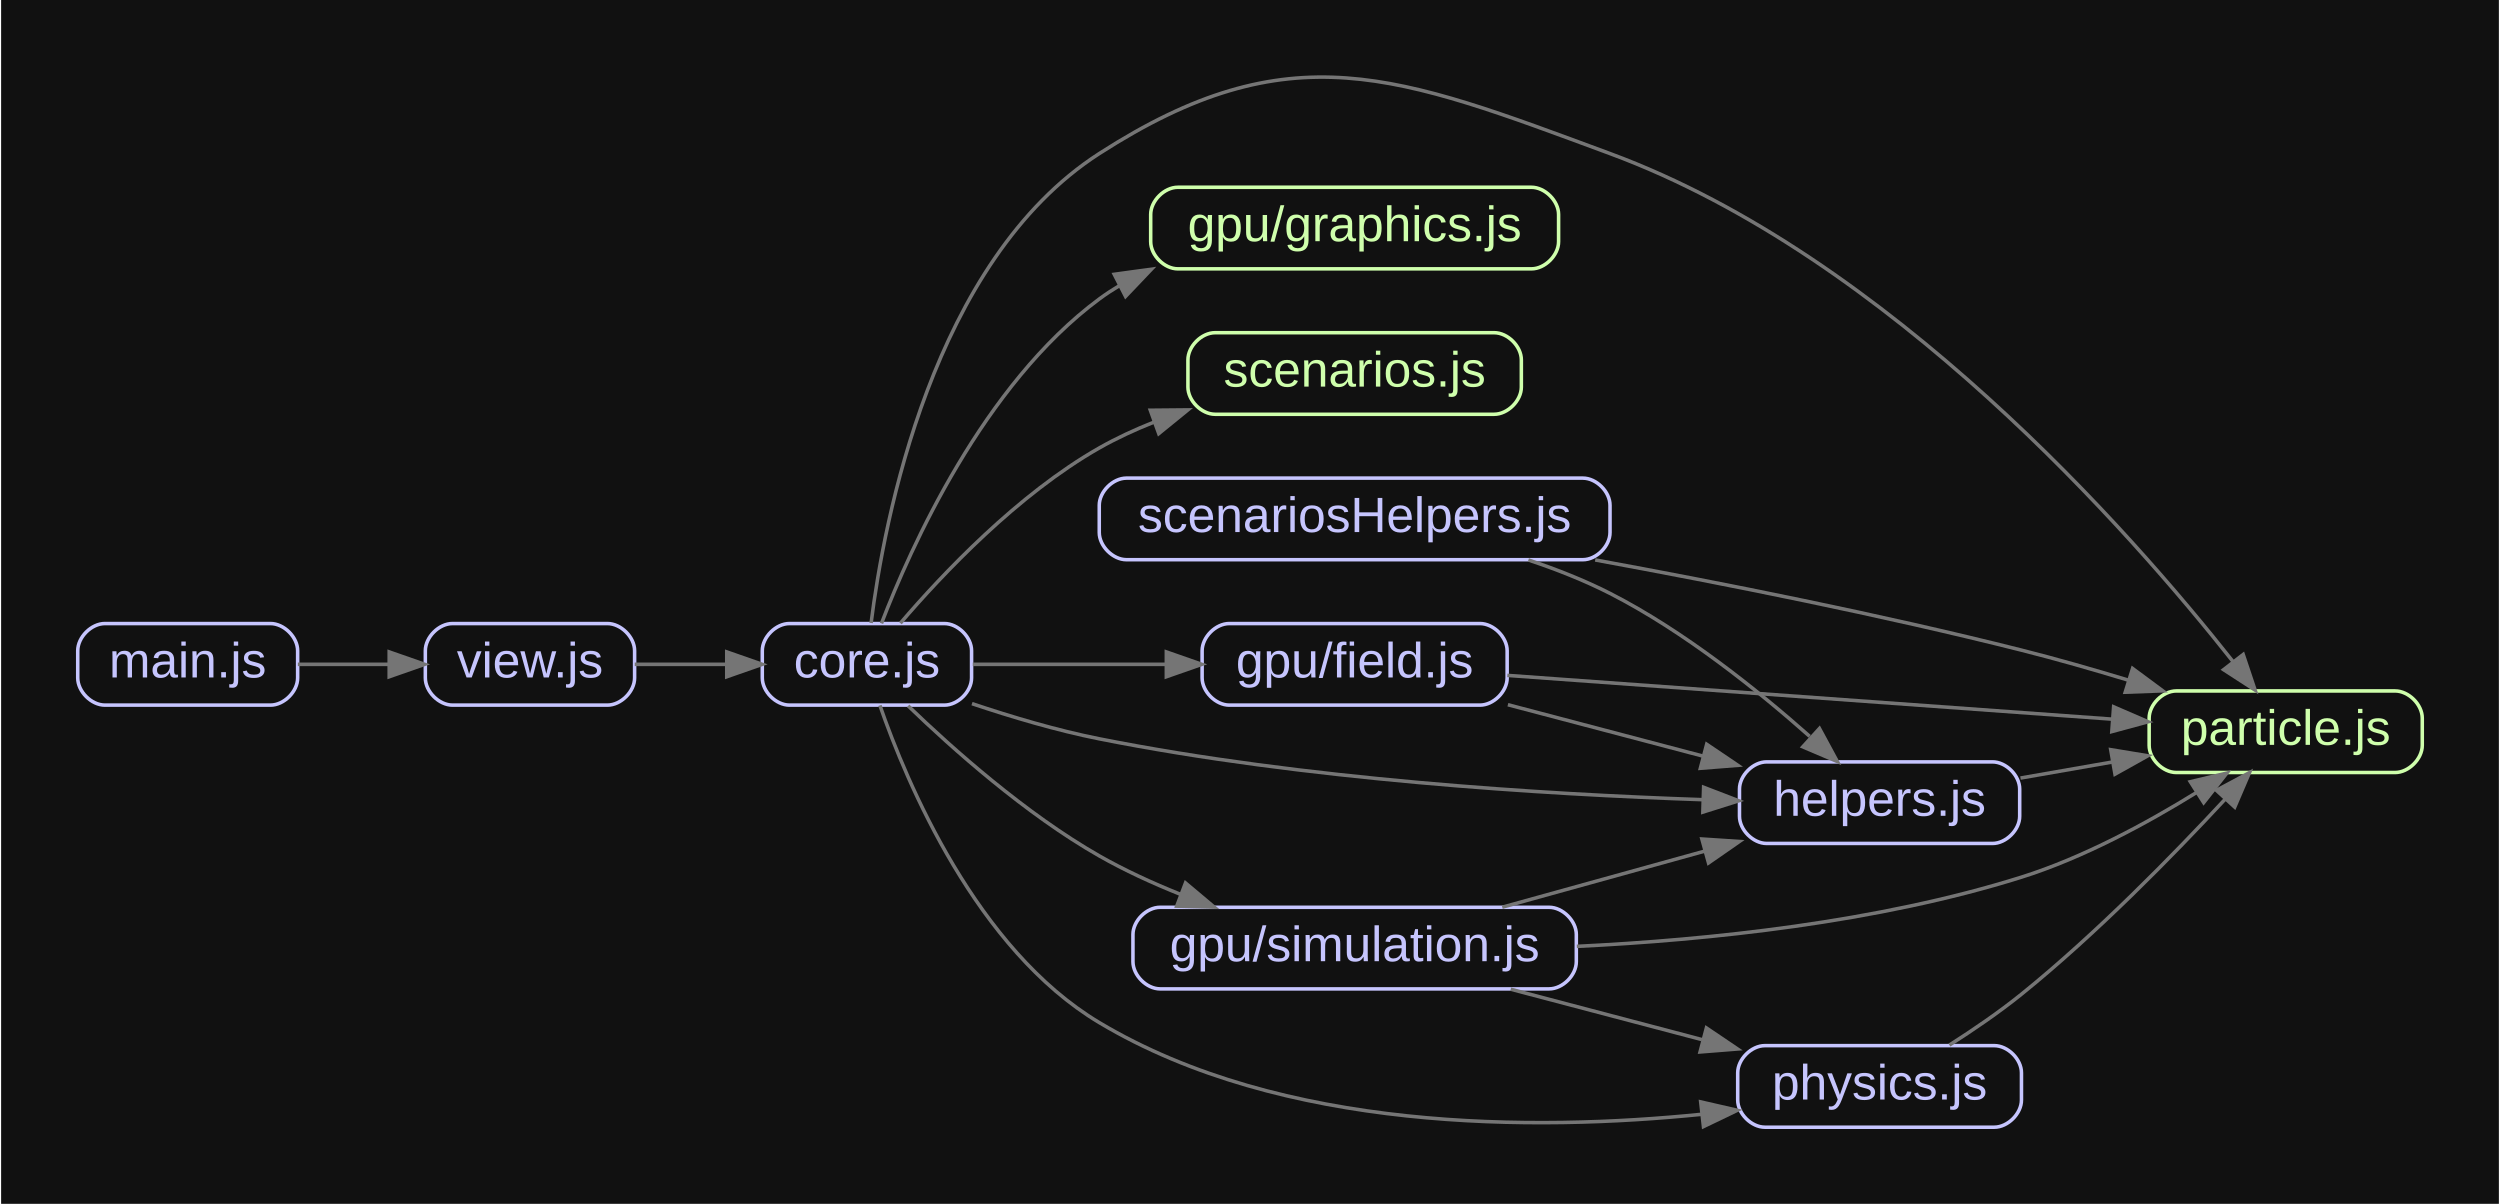
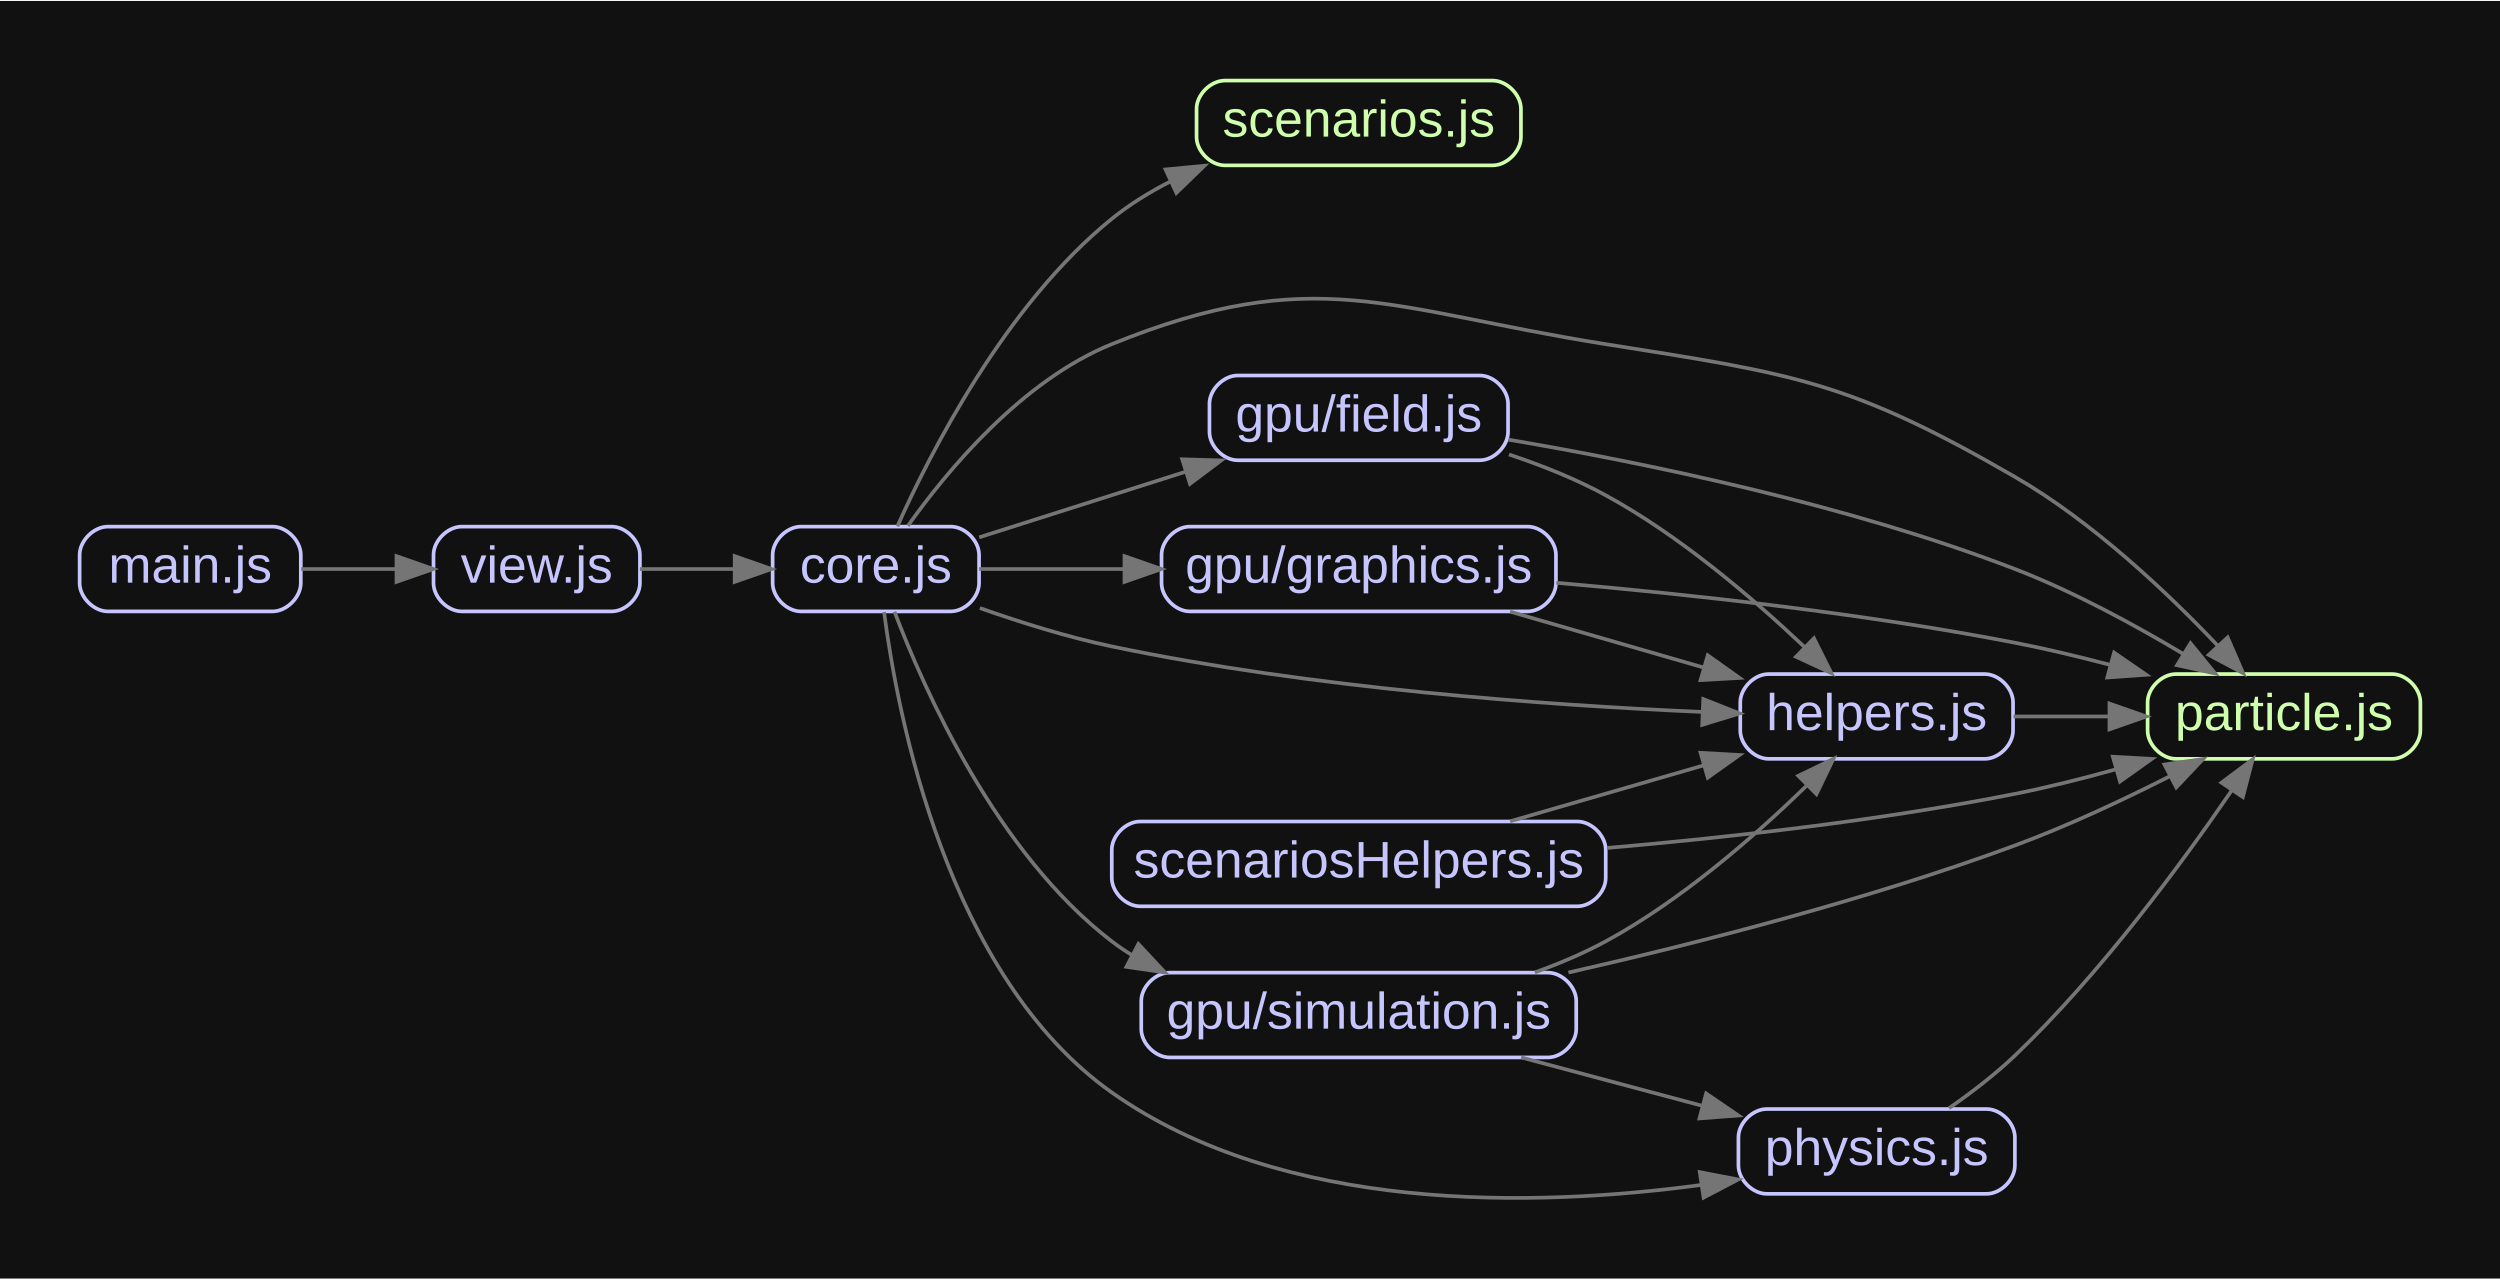
- <svg xmlns="http://www.w3.org/2000/svg" width="704pt" height="339pt" viewBox="0.00 0.00 704.20 339.40">
-   <g id="graph0" class="graph" transform="scale(1 1) rotate(0) translate(21.6 317.7971)">
-     <polygon fill="#111111" stroke="transparent" points="-21.6,21.6 -21.6,-317.797 682.6,-317.797 682.6,21.6 -21.6,21.6" />
+ <svg xmlns="http://www.w3.org/2000/svg" width="678pt" height="347pt" viewBox="0.00 0.00 678.20 346.58">
+   <g id="graph0" class="graph" transform="scale(1 1) rotate(0) translate(21.6 324.98)">
+     <polygon fill="#111111" stroke="transparent" points="-21.6,21.6 -21.6,-324.98 656.6,-324.98 656.6,21.6 -21.6,21.6" />
    <g id="node1" class="node">
-       <path fill="none" stroke="#c6c5fe" d="M244.333,-142C244.333,-142 200.667,-142 200.667,-142 196.833,-142 193,-138.167 193,-134.333 193,-134.333 193,-126.667 193,-126.667 193,-122.833 196.833,-119 200.667,-119 200.667,-119 244.333,-119 244.333,-119 248.167,-119 252,-122.833 252,-126.667 252,-126.667 252,-134.333 252,-134.333 252,-138.167 248.167,-142 244.333,-142" />
-       <text text-anchor="middle" x="222.5" y="-126.8" font-family="Arial" font-size="14.00" fill="#c6c5fe">core.js</text>
+       <path fill="none" stroke="#c6c5fe" d="M236.33,-182.38C236.33,-182.38 195.67,-182.38 195.67,-182.38 191.83,-182.38 188,-178.55 188,-174.72 188,-174.72 188,-167.05 188,-167.05 188,-163.22 191.83,-159.38 195.67,-159.38 195.67,-159.38 236.33,-159.38 236.33,-159.38 240.17,-159.38 244,-163.22 244,-167.05 244,-167.05 244,-174.72 244,-174.72 244,-178.55 240.17,-182.38 236.33,-182.38" />
+       <text text-anchor="middle" x="216" y="-167.18" font-family="Arial" font-size="14.00" fill="#c6c5fe">core.js</text>
    </g>
    <g id="node2" class="node">
-       <path fill="none" stroke="#c6c5fe" d="M395.333,-142C395.333,-142 324.667,-142 324.667,-142 320.833,-142 317,-138.167 317,-134.333 317,-134.333 317,-126.667 317,-126.667 317,-122.833 320.833,-119 324.667,-119 324.667,-119 395.333,-119 395.333,-119 399.167,-119 403,-122.833 403,-126.667 403,-126.667 403,-134.333 403,-134.333 403,-138.167 399.167,-142 395.333,-142" />
-       <text text-anchor="middle" x="360" y="-126.8" font-family="Arial" font-size="14.00" fill="#c6c5fe">gpu/field.js</text>
+       <path fill="none" stroke="#c6c5fe" d="M379.83,-223.38C379.83,-223.38 314.17,-223.38 314.17,-223.38 310.33,-223.38 306.5,-219.55 306.5,-215.72 306.5,-215.72 306.5,-208.05 306.5,-208.05 306.5,-204.22 310.33,-200.38 314.17,-200.38 314.17,-200.38 379.83,-200.38 379.83,-200.38 383.67,-200.38 387.5,-204.22 387.5,-208.05 387.5,-208.05 387.5,-215.72 387.5,-215.72 387.5,-219.55 383.67,-223.38 379.83,-223.38" />
+       <text text-anchor="middle" x="347" y="-208.18" font-family="Arial" font-size="14.00" fill="#c6c5fe">gpu/field.js</text>
    </g>
    <g id="edge1" class="edge">
-       <path fill="none" stroke="#757575" d="M252.335,-130.5C268.263,-130.5 288.346,-130.5 306.84,-130.5" />
-       <polygon fill="#757575" stroke="#757575" points="306.914,-134 316.914,-130.5 306.914,-127 306.914,-134" />
+       <path fill="none" stroke="#757575" d="M244.04,-179.48C260.27,-184.64 281.35,-191.33 300.12,-197.3" />
+       <polygon fill="#757575" stroke="#757575" points="299.1,-200.65 309.69,-200.34 301.22,-193.98 299.1,-200.65" />
    </g>
    <g id="node3" class="node">
-       <path fill="none" stroke="#cfffac" d="M409.833,-265C409.833,-265 310.167,-265 310.167,-265 306.333,-265 302.5,-261.167 302.5,-257.333 302.5,-257.333 302.5,-249.667 302.5,-249.667 302.5,-245.833 306.333,-242 310.167,-242 310.167,-242 409.833,-242 409.833,-242 413.667,-242 417.5,-245.833 417.5,-249.667 417.5,-249.667 417.5,-257.333 417.5,-257.333 417.5,-261.167 413.667,-265 409.833,-265" />
-       <text text-anchor="middle" x="360" y="-249.8" font-family="Arial" font-size="14.00" fill="#cfffac">gpu/graphics.js</text>
+       <path fill="none" stroke="#c6c5fe" d="M392.83,-182.38C392.83,-182.38 301.17,-182.38 301.17,-182.38 297.33,-182.38 293.5,-178.55 293.5,-174.72 293.5,-174.72 293.5,-167.05 293.5,-167.05 293.5,-163.22 297.33,-159.38 301.17,-159.38 301.17,-159.38 392.83,-159.38 392.83,-159.38 396.67,-159.38 400.5,-163.22 400.5,-167.05 400.5,-167.05 400.5,-174.72 400.5,-174.72 400.5,-178.55 396.67,-182.38 392.83,-182.38" />
+       <text text-anchor="middle" x="347" y="-167.18" font-family="Arial" font-size="14.00" fill="#c6c5fe">gpu/graphics.js</text>
    </g>
    <g id="edge2" class="edge">
-       <path fill="none" stroke="#757575" d="M226.605,-142.052C234.81,-163.452 255.308,-209.278 288,-233.5 289.821,-234.849 291.729,-236.107 293.703,-237.281" />
-       <polygon fill="#757575" stroke="#757575" points="292.225,-240.456 302.721,-241.9 295.416,-234.226 292.225,-240.456" />
+       <path fill="none" stroke="#757575" d="M244.04,-170.88C255.58,-170.88 269.55,-170.88 283.42,-170.88" />
+       <polygon fill="#757575" stroke="#757575" points="283.45,-174.38 293.45,-170.88 283.45,-167.38 283.45,-174.38" />
    </g>
    <g id="node4" class="node">
-       <path fill="none" stroke="#c6c5fe" d="M414.833,-62C414.833,-62 305.167,-62 305.167,-62 301.333,-62 297.5,-58.167 297.5,-54.333 297.5,-54.333 297.5,-46.667 297.5,-46.667 297.5,-42.833 301.333,-39 305.167,-39 305.167,-39 414.833,-39 414.833,-39 418.667,-39 422.5,-42.833 422.5,-46.667 422.5,-46.667 422.5,-54.333 422.5,-54.333 422.5,-58.167 418.667,-62 414.833,-62" />
-       <text text-anchor="middle" x="360" y="-46.8" font-family="Arial" font-size="14.00" fill="#c6c5fe">gpu/simulation.js</text>
+       <path fill="none" stroke="#c6c5fe" d="M398.33,-61.38C398.33,-61.38 295.67,-61.38 295.67,-61.38 291.83,-61.38 288,-57.55 288,-53.72 288,-53.72 288,-46.05 288,-46.05 288,-42.22 291.83,-38.38 295.67,-38.38 295.67,-38.38 398.33,-38.38 398.33,-38.38 402.17,-38.38 406,-42.22 406,-46.05 406,-46.05 406,-53.72 406,-53.72 406,-57.55 402.17,-61.38 398.33,-61.38" />
+       <text text-anchor="middle" x="347" y="-46.18" font-family="Arial" font-size="14.00" fill="#c6c5fe">gpu/simulation.js</text>
    </g>
    <g id="edge3" class="edge">
-       <path fill="none" stroke="#757575" d="M234.118,-118.786C246.537,-106.806 267.257,-88.322 288,-76.5 295.142,-72.43 303.035,-68.809 310.901,-65.657" />
-       <polygon fill="#757575" stroke="#757575" points="312.317,-68.864 320.428,-62.047 309.837,-62.318 312.317,-68.864" />
+       <path fill="none" stroke="#757575" d="M221.06,-159.3C229.02,-138.29 248.66,-93.89 280,-69.88 281.78,-68.52 283.64,-67.25 285.58,-66.07" />
+       <polygon fill="#757575" stroke="#757575" points="287.22,-69.16 294.45,-61.42 283.97,-62.96 287.22,-69.16" />
    </g>
    <g id="node5" class="node">
-       <path fill="none" stroke="#c6c5fe" d="M539.833,-103C539.833,-103 476.167,-103 476.167,-103 472.333,-103 468.5,-99.167 468.5,-95.333 468.5,-95.333 468.5,-87.667 468.5,-87.667 468.5,-83.833 472.333,-80 476.167,-80 476.167,-80 539.833,-80 539.833,-80 543.667,-80 547.5,-83.833 547.5,-87.667 547.5,-87.667 547.5,-95.333 547.5,-95.333 547.5,-99.167 543.667,-103 539.833,-103" />
-       <text text-anchor="middle" x="508" y="-87.8" font-family="Arial" font-size="14.00" fill="#c6c5fe">helpers.js</text>
+       <path fill="none" stroke="#c6c5fe" d="M516.83,-142.38C516.83,-142.38 458.17,-142.38 458.17,-142.38 454.33,-142.38 450.5,-138.55 450.5,-134.72 450.5,-134.72 450.5,-127.05 450.5,-127.05 450.5,-123.22 454.33,-119.38 458.17,-119.38 458.17,-119.38 516.83,-119.38 516.83,-119.38 520.67,-119.38 524.5,-123.22 524.5,-127.05 524.5,-127.05 524.5,-134.72 524.5,-134.72 524.5,-138.55 520.67,-142.38 516.83,-142.38" />
+       <text text-anchor="middle" x="487.5" y="-127.18" font-family="Arial" font-size="14.00" fill="#c6c5fe">helpers.js</text>
    </g>
    <g id="edge4" class="edge">
-       <path fill="none" stroke="#757575" d="M252.121,-119.419C263.228,-115.687 276.053,-111.871 288,-109.5 345.714,-98.044 413.336,-93.855 458.221,-92.337" />
-       <polygon fill="#757575" stroke="#757575" points="458.392,-95.833 468.28,-92.028 458.178,-88.837 458.392,-95.833" />
+       <path fill="none" stroke="#757575" d="M244.22,-160.29C255.18,-156.42 268.04,-152.39 280,-149.88 334.25,-138.5 397.93,-133.94 440.08,-132.11" />
+       <polygon fill="#757575" stroke="#757575" points="440.46,-135.6 450.31,-131.7 440.18,-128.6 440.46,-135.6" />
    </g>
    <g id="node6" class="node">
-       <path fill="none" stroke="#cfffac" d="M653.333,-123C653.333,-123 591.667,-123 591.667,-123 587.833,-123 584,-119.167 584,-115.333 584,-115.333 584,-107.667 584,-107.667 584,-103.833 587.833,-100 591.667,-100 591.667,-100 653.333,-100 653.333,-100 657.167,-100 661,-103.833 661,-107.667 661,-107.667 661,-115.333 661,-115.333 661,-119.167 657.167,-123 653.333,-123" />
-       <text text-anchor="middle" x="622.5" y="-107.8" font-family="Arial" font-size="14.00" fill="#cfffac">particle.js</text>
+       <path fill="none" stroke="#cfffac" d="M627.33,-142.38C627.33,-142.38 568.67,-142.38 568.67,-142.38 564.83,-142.38 561,-138.55 561,-134.72 561,-134.72 561,-127.05 561,-127.05 561,-123.22 564.83,-119.38 568.67,-119.38 568.67,-119.38 627.33,-119.38 627.33,-119.38 631.17,-119.38 635,-123.22 635,-127.05 635,-127.05 635,-134.72 635,-134.72 635,-138.55 631.17,-142.38 627.33,-142.38" />
+       <text text-anchor="middle" x="598" y="-127.18" font-family="Arial" font-size="14.00" fill="#cfffac">particle.js</text>
    </g>
    <g id="edge5" class="edge">
-       <path fill="none" stroke="#757575" d="M223.678,-142.157C227.268,-170.738 240.889,-244.173 288,-274.5 341.814,-309.142 371.966,-296.679 432,-274.5 510.624,-245.454 578.751,-167.879 607.688,-131.216" />
-       <polygon fill="#757575" stroke="#757575" points="610.516,-133.281 613.877,-123.233 604.984,-128.992 610.516,-133.281" />
+       <path fill="none" stroke="#757575" d="M224.69,-182.59C235.17,-197.33 255.45,-221.94 280,-231.88 335.2,-254.23 355.18,-241.18 414,-231.88 465.23,-223.78 480.1,-221.83 525,-195.88 546.16,-183.65 566.47,-164.4 580.09,-150.02" />
+       <polygon fill="#757575" stroke="#757575" points="582.72,-152.33 586.93,-142.6 577.58,-147.58 582.72,-152.33" />
    </g>
    <g id="node7" class="node">
-       <path fill="none" stroke="#c6c5fe" d="M540.333,-23C540.333,-23 475.667,-23 475.667,-23 471.833,-23 468,-19.167 468,-15.333 468,-15.333 468,-7.667 468,-7.667 468,-3.833 471.833,0 475.667,0 475.667,0 540.333,0 540.333,0 544.167,0 548,-3.833 548,-7.667 548,-7.667 548,-15.333 548,-15.333 548,-19.167 544.167,-23 540.333,-23" />
-       <text text-anchor="middle" x="508" y="-7.8" font-family="Arial" font-size="14.00" fill="#c6c5fe">physics.js</text>
+       <path fill="none" stroke="#c6c5fe" d="M517.33,-24.38C517.33,-24.38 457.67,-24.38 457.67,-24.38 453.83,-24.38 450,-20.55 450,-16.72 450,-16.72 450,-9.05 450,-9.05 450,-5.22 453.83,-1.38 457.67,-1.38 457.67,-1.38 517.33,-1.38 517.33,-1.38 521.17,-1.38 525,-5.22 525,-9.05 525,-9.05 525,-16.72 525,-16.72 525,-20.55 521.17,-24.38 517.33,-24.38" />
+       <text text-anchor="middle" x="487.5" y="-9.18" font-family="Arial" font-size="14.00" fill="#c6c5fe">physics.js</text>
    </g>
    <g id="edge6" class="edge">
-       <path fill="none" stroke="#757575" d="M226.157,-118.919C233.729,-97.088 253.374,-50.188 288,-29.5 339.643,1.355 410.676,1.137 457.899,-3.647" />
-       <polygon fill="#757575" stroke="#757575" points="457.566,-7.132 467.893,-4.764 458.343,-.175 457.566,-7.132" />
+       <path fill="none" stroke="#757575" d="M218.23,-159.21C221.87,-131.26 235.29,-60.48 280,-28.88 326.58,4.04 394.73,2.31 439.83,-3.78" />
+       <polygon fill="#757575" stroke="#757575" points="439.52,-7.27 449.93,-5.26 440.54,-0.35 439.52,-7.27" />
    </g>
    <g id="node8" class="node">
-       <path fill="none" stroke="#cfffac" d="M399.333,-224C399.333,-224 320.667,-224 320.667,-224 316.833,-224 313,-220.167 313,-216.333 313,-216.333 313,-208.667 313,-208.667 313,-204.833 316.833,-201 320.667,-201 320.667,-201 399.333,-201 399.333,-201 403.167,-201 407,-204.833 407,-208.667 407,-208.667 407,-216.333 407,-216.333 407,-220.167 403.167,-224 399.333,-224" />
-       <text text-anchor="middle" x="360" y="-208.8" font-family="Arial" font-size="14.00" fill="#cfffac">scenarios.js</text>
+       <path fill="none" stroke="#cfffac" d="M383.33,-303.38C383.33,-303.38 310.67,-303.38 310.67,-303.38 306.83,-303.38 303,-299.55 303,-295.72 303,-295.72 303,-288.05 303,-288.05 303,-284.22 306.83,-280.38 310.67,-280.38 310.67,-280.38 383.33,-280.38 383.33,-280.38 387.17,-280.38 391,-284.22 391,-288.05 391,-288.05 391,-295.72 391,-295.72 391,-299.55 387.17,-303.38 383.33,-303.38" />
+       <text text-anchor="middle" x="347" y="-288.18" font-family="Arial" font-size="14.00" fill="#cfffac">scenarios.js</text>
    </g>
    <g id="edge7" class="edge">
-       <path fill="none" stroke="#757575" d="M231.934,-142.108C243.685,-155.83 265.034,-178.447 288,-191.5 292.811,-194.234 298.009,-196.64 303.333,-198.75" />
-       <polygon fill="#757575" stroke="#757575" points="302.401,-202.134 312.996,-202.236 304.777,-195.55 302.401,-202.134" />
+       <path fill="none" stroke="#757575" d="M221.85,-182.48C230.66,-202.22 251.08,-242.48 280,-265.88 284.84,-269.8 290.34,-273.18 296.05,-276.09" />
+       <polygon fill="#757575" stroke="#757575" points="294.59,-279.27 305.13,-280.27 297.52,-272.91 294.59,-279.27" />
    </g>
    <g id="edge8" class="edge">
-       <path fill="none" stroke="#757575" d="M403.206,-119.115C420.483,-114.562 440.486,-109.291 458.357,-104.582" />
-       <polygon fill="#757575" stroke="#757575" points="459.256,-107.964 468.034,-102.031 457.473,-101.195 459.256,-107.964" />
+       <path fill="none" stroke="#757575" d="M387.76,-201.95C396.66,-198.99 405.87,-195.32 414,-190.88 434.14,-179.89 454,-162.9 467.83,-149.8" />
+       <polygon fill="#757575" stroke="#757575" points="470.49,-152.09 475.23,-142.62 465.62,-147.07 470.49,-152.09" />
    </g>
    <g id="edge9" class="edge">
-       <path fill="none" stroke="#757575" d="M403.053,-127.384C449.901,-123.993 524.651,-118.582 573.658,-115.035" />
-       <polygon fill="#757575" stroke="#757575" points="573.985,-118.521 583.706,-114.308 573.479,-111.539 573.985,-118.521" />
+       <path fill="none" stroke="#757575" d="M387.61,-205.97C424.11,-199.77 479.37,-188.44 525,-170.88 540.83,-164.79 557.45,-155.75 570.73,-147.81" />
+       <polygon fill="#757575" stroke="#757575" points="572.64,-150.75 579.34,-142.54 568.98,-144.78 572.64,-150.75" />
    </g>
    <g id="edge10" class="edge">
-       <path fill="none" stroke="#757575" d="M401.62,-62.03C419.376,-66.949 440.23,-72.726 458.747,-77.856" />
-       <polygon fill="#757575" stroke="#757575" points="457.902,-81.253 468.473,-80.55 459.771,-74.507 457.902,-81.253" />
+       <path fill="none" stroke="#757575" d="M388.06,-159.31C404.49,-154.57 423.6,-149.05 440.59,-144.14" />
+       <polygon fill="#757575" stroke="#757575" points="441.68,-147.47 450.31,-141.33 439.73,-140.75 441.68,-147.47" />
    </g>
    <g id="edge11" class="edge">
-       <path fill="none" stroke="#757575" d="M422.644,-50.988C459.817,-52.786 507.45,-57.754 548,-70.5 565.445,-75.984 583.45,-85.759 597.389,-94.39" />
-       <polygon fill="#757575" stroke="#757575" points="595.604,-97.403 605.915,-99.84 599.374,-91.505 595.604,-97.403" />
+       <path fill="none" stroke="#757575" d="M400.61,-167.14C435.99,-164.08 483.56,-158.93 525,-150.88 533.42,-149.25 542.3,-147.12 550.83,-144.87" />
+       <polygon fill="#757575" stroke="#757575" points="551.91,-148.2 560.64,-142.19 550.07,-141.45 551.91,-148.2" />
    </g>
    <g id="edge12" class="edge">
-       <path fill="none" stroke="#757575" d="M404.004,-38.904C420.957,-34.437 440.437,-29.304 457.921,-24.697" />
-       <polygon fill="#757575" stroke="#757575" points="459.173,-27.986 467.951,-22.054 457.389,-21.217 459.173,-27.986" />
+       <path fill="none" stroke="#757575" d="M394.77,-61.45C401.4,-63.83 408,-66.63 414,-69.88 434.55,-81.02 454.63,-98.59 468.42,-112.02" />
+       <polygon fill="#757575" stroke="#757575" points="466.23,-114.78 475.77,-119.37 471.17,-109.82 466.23,-114.78" />
    </g>
    <g id="edge13" class="edge">
-       <path fill="none" stroke="#757575" d="M547.725,-98.439C556.082,-99.898 564.989,-101.454 573.636,-102.965" />
-       <polygon fill="#757575" stroke="#757575" points="573.165,-106.436 583.618,-104.708 574.37,-99.54 573.165,-106.436" />
+       <path fill="none" stroke="#757575" d="M403.88,-61.41C439.15,-69.42 485.38,-81.27 525,-95.88 539.13,-101.09 554.2,-108.17 566.88,-114.59" />
+       <polygon fill="#757575" stroke="#757575" points="565.57,-117.85 576.06,-119.33 568.78,-111.63 565.57,-117.85" />
+     </g>
+     <g id="edge14" class="edge">
+       <path fill="none" stroke="#757575" d="M391.06,-38.38C406.57,-34.24 424.12,-29.55 439.91,-25.33" />
+       <polygon fill="#757575" stroke="#757575" points="441.24,-28.6 449.99,-22.63 439.43,-21.83 441.24,-28.6" />
    </g>
    <g id="edge15" class="edge">
-       <path fill="none" stroke="#757575" d="M527.685,-23.16C534.342,-27.396 541.684,-32.401 548,-37.5 569.138,-54.566 590.912,-76.839 605.418,-92.474" />
-       <polygon fill="#757575" stroke="#757575" points="602.963,-94.975 612.3,-99.982 608.123,-90.245 602.963,-94.975" />
+       <path fill="none" stroke="#757575" d="M524.63,-130.88C532.96,-130.88 541.93,-130.88 550.63,-130.88" />
+       <polygon fill="#757575" stroke="#757575" points="550.66,-134.38 560.66,-130.88 550.66,-127.38 550.66,-134.38" />
+     </g>
+     <g id="edge17" class="edge">
+       <path fill="none" stroke="#757575" d="M507.12,-24.61C513.12,-28.77 519.6,-33.72 525,-38.88 548.29,-61.14 570.4,-91.2 583.82,-110.81" />
+       <polygon fill="#757575" stroke="#757575" points="581.03,-112.92 589.52,-119.26 586.84,-109.01 581.03,-112.92" />
    </g>
    <g id="node9" class="node">
-       <path fill="none" stroke="#c6c5fe" d="M54.333,-142C54.333,-142 7.667,-142 7.667,-142 3.833,-142 0,-138.167 0,-134.333 0,-134.333 0,-126.667 0,-126.667 0,-122.833 3.833,-119 7.667,-119 7.667,-119 54.333,-119 54.333,-119 58.167,-119 62,-122.833 62,-126.667 62,-126.667 62,-134.333 62,-134.333 62,-138.167 58.167,-142 54.333,-142" />
-       <text text-anchor="middle" x="31" y="-126.8" font-family="Arial" font-size="14.00" fill="#c6c5fe">main.js</text>
+       <path fill="none" stroke="#c6c5fe" d="M52.33,-182.38C52.33,-182.38 7.67,-182.38 7.67,-182.38 3.83,-182.38 0,-178.55 0,-174.72 0,-174.72 0,-167.05 0,-167.05 0,-163.22 3.83,-159.38 7.67,-159.38 7.67,-159.38 52.33,-159.38 52.33,-159.38 56.17,-159.38 60,-163.22 60,-167.05 60,-167.05 60,-174.72 60,-174.72 60,-178.55 56.17,-182.38 52.33,-182.38" />
+       <text text-anchor="middle" x="30" y="-167.18" font-family="Arial" font-size="14.00" fill="#c6c5fe">main.js</text>
    </g>
    <g id="node10" class="node">
-       <path fill="none" stroke="#c6c5fe" d="M149.333,-142C149.333,-142 105.667,-142 105.667,-142 101.833,-142 98,-138.167 98,-134.333 98,-134.333 98,-126.667 98,-126.667 98,-122.833 101.833,-119 105.667,-119 105.667,-119 149.333,-119 149.333,-119 153.167,-119 157,-122.833 157,-126.667 157,-126.667 157,-134.333 157,-134.333 157,-138.167 153.167,-142 149.333,-142" />
-       <text text-anchor="middle" x="127.5" y="-126.8" font-family="Arial" font-size="14.00" fill="#c6c5fe">view.js</text>
+       <path fill="none" stroke="#c6c5fe" d="M144.33,-182.38C144.33,-182.38 103.67,-182.38 103.67,-182.38 99.83,-182.38 96,-178.55 96,-174.72 96,-174.72 96,-167.05 96,-167.05 96,-163.22 99.83,-159.38 103.67,-159.38 103.67,-159.38 144.33,-159.38 144.33,-159.38 148.17,-159.38 152,-163.22 152,-167.05 152,-167.05 152,-174.72 152,-174.72 152,-178.55 148.17,-182.38 144.33,-182.38" />
+       <text text-anchor="middle" x="124" y="-167.18" font-family="Arial" font-size="14.00" fill="#c6c5fe">view.js</text>
    </g>
-     <g id="edge14" class="edge">
-       <path fill="none" stroke="#757575" d="M62.064,-130.5C70.212,-130.5 79.112,-130.5 87.649,-130.5" />
-       <polygon fill="#757575" stroke="#757575" points="87.809,-134 97.809,-130.5 87.809,-127 87.809,-134" />
+     <g id="edge16" class="edge">
+       <path fill="none" stroke="#757575" d="M60.11,-170.88C68.27,-170.88 77.25,-170.88 85.81,-170.88" />
+       <polygon fill="#757575" stroke="#757575" points="85.96,-174.38 95.96,-170.88 85.96,-167.38 85.96,-174.38" />
+     </g>
+     <g id="edge20" class="edge">
+       <path fill="none" stroke="#757575" d="M152,-170.88C160.03,-170.88 168.97,-170.88 177.53,-170.88" />
+       <polygon fill="#757575" stroke="#757575" points="177.71,-174.38 187.71,-170.88 177.7,-167.38 177.71,-174.38" />
+     </g>
+     <g id="node11" class="node">
+       <path fill="none" stroke="#c6c5fe" d="M406.33,-102.38C406.33,-102.38 287.67,-102.38 287.67,-102.38 283.83,-102.38 280,-98.55 280,-94.72 280,-94.72 280,-87.05 280,-87.05 280,-83.22 283.83,-79.38 287.67,-79.38 287.67,-79.38 406.33,-79.38 406.33,-79.38 410.17,-79.38 414,-83.22 414,-87.05 414,-87.05 414,-94.72 414,-94.72 414,-98.55 410.17,-102.38 406.33,-102.38" />
+       <text text-anchor="middle" x="347" y="-87.18" font-family="Arial" font-size="14.00" fill="#c6c5fe">scenariosHelpers.js</text>
    </g>
    <g id="edge18" class="edge">
-       <path fill="none" stroke="#757575" d="M157.038,-130.5C165.17,-130.5 174.125,-130.5 182.733,-130.5" />
-       <polygon fill="#757575" stroke="#757575" points="182.981,-134 192.98,-130.5 182.98,-127 182.981,-134" />
+       <path fill="none" stroke="#757575" d="M388.06,-102.45C404.49,-107.2 423.6,-112.72 440.59,-117.62" />
+       <polygon fill="#757575" stroke="#757575" points="439.73,-121.02 450.31,-120.43 441.68,-114.29 439.73,-121.02" />
    </g>
-     <g id="node11" class="node">
-       <path fill="none" stroke="#c6c5fe" d="M424.333,-183C424.333,-183 295.667,-183 295.667,-183 291.833,-183 288,-179.167 288,-175.333 288,-175.333 288,-167.667 288,-167.667 288,-163.833 291.833,-160 295.667,-160 295.667,-160 424.333,-160 424.333,-160 428.167,-160 432,-163.833 432,-167.667 432,-167.667 432,-175.333 432,-175.333 432,-179.167 428.167,-183 424.333,-183" />
-       <text text-anchor="middle" x="360" y="-167.8" font-family="Arial" font-size="14.00" fill="#c6c5fe">scenariosHelpers.js</text>
-     </g>
-     <g id="edge16" class="edge">
-       <path fill="none" stroke="#757575" d="M408.988,-159.922C416.879,-157.294 424.81,-154.17 432,-150.5 452.894,-139.835 473.735,-123.116 488.294,-110.194" />
-       <polygon fill="#757575" stroke="#757575" points="491.051,-112.418 496.093,-103.099 486.341,-107.24 491.051,-112.418" />
-     </g>
-     <g id="edge17" class="edge">
-       <path fill="none" stroke="#757575" d="M427.818,-159.933C463.74,-153.359 508.486,-144.458 548,-134.5 557.845,-132.019 568.315,-129.018 578.2,-126.014" />
-       <polygon fill="#757575" stroke="#757575" points="579.327,-129.329 587.845,-123.028 577.257,-122.642 579.327,-129.329" />
+     <g id="edge19" class="edge">
+       <path fill="none" stroke="#757575" d="M414.4,-95.21C447.8,-98.1 488.77,-102.71 525,-109.88 533.91,-111.65 543.31,-114.01 552.27,-116.51" />
+       <polygon fill="#757575" stroke="#757575" points="551.57,-119.95 562.15,-119.37 553.52,-113.23 551.57,-119.95" />
    </g>
  </g>
</svg>
